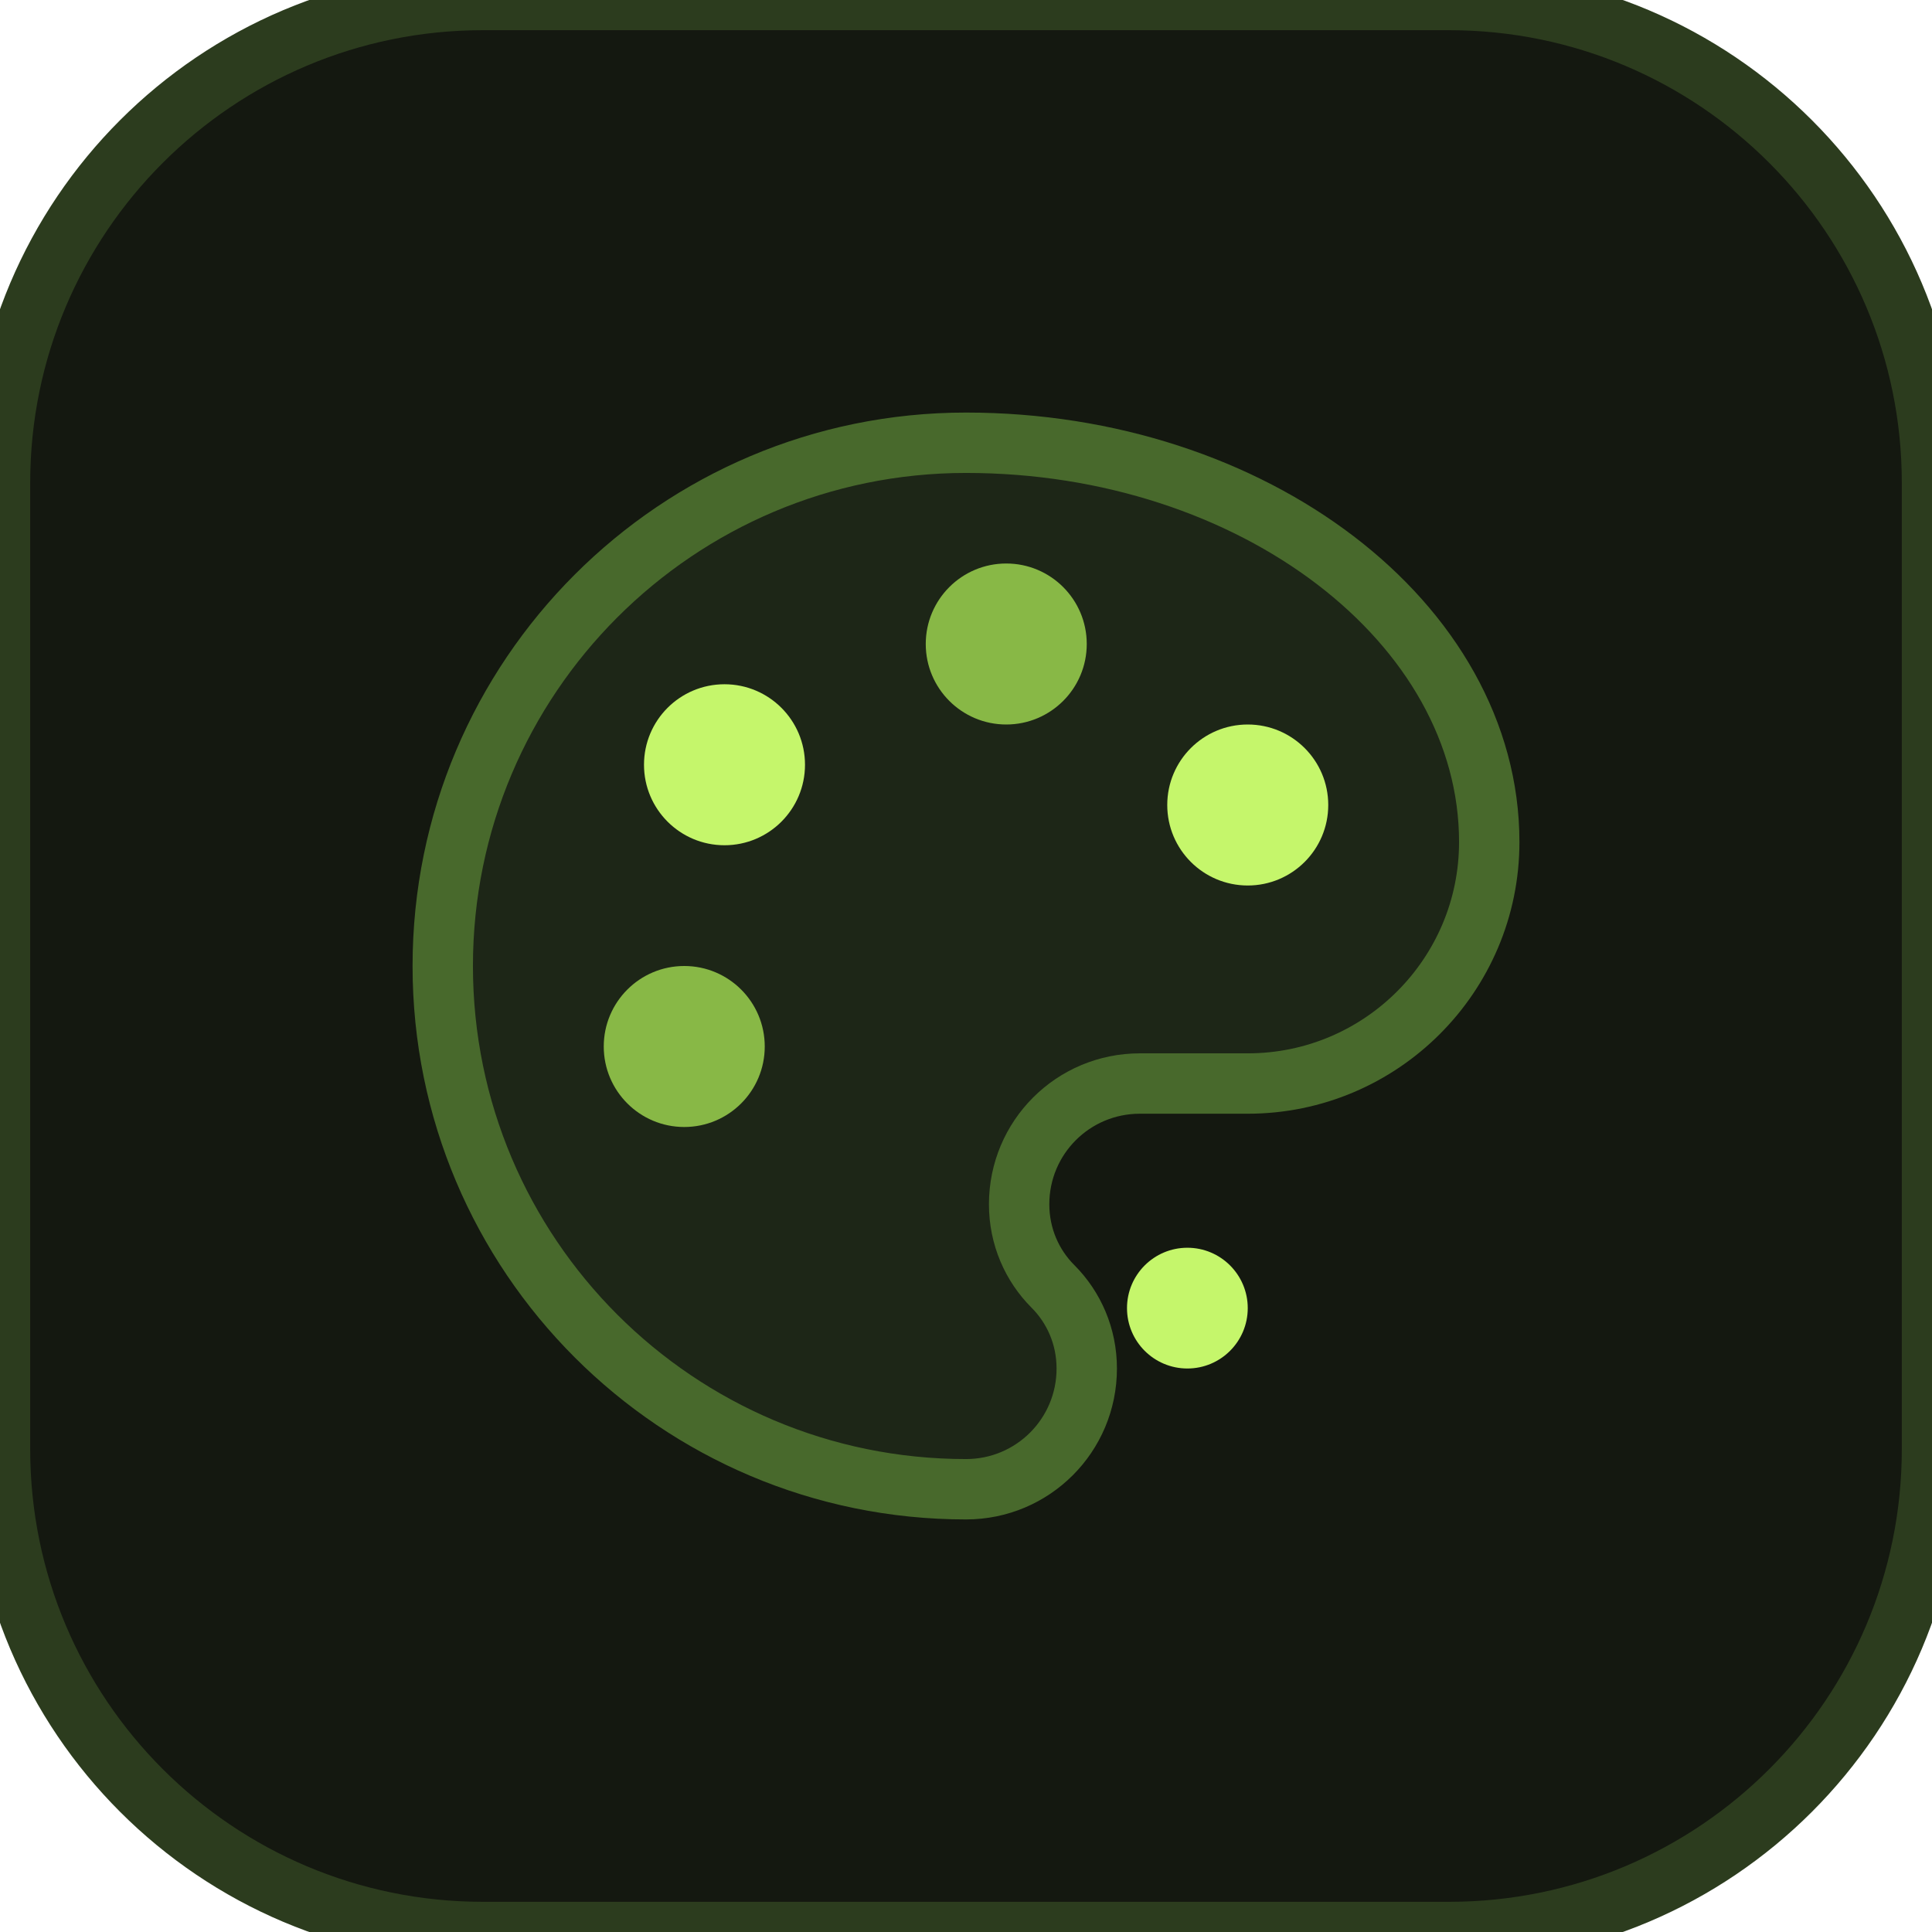
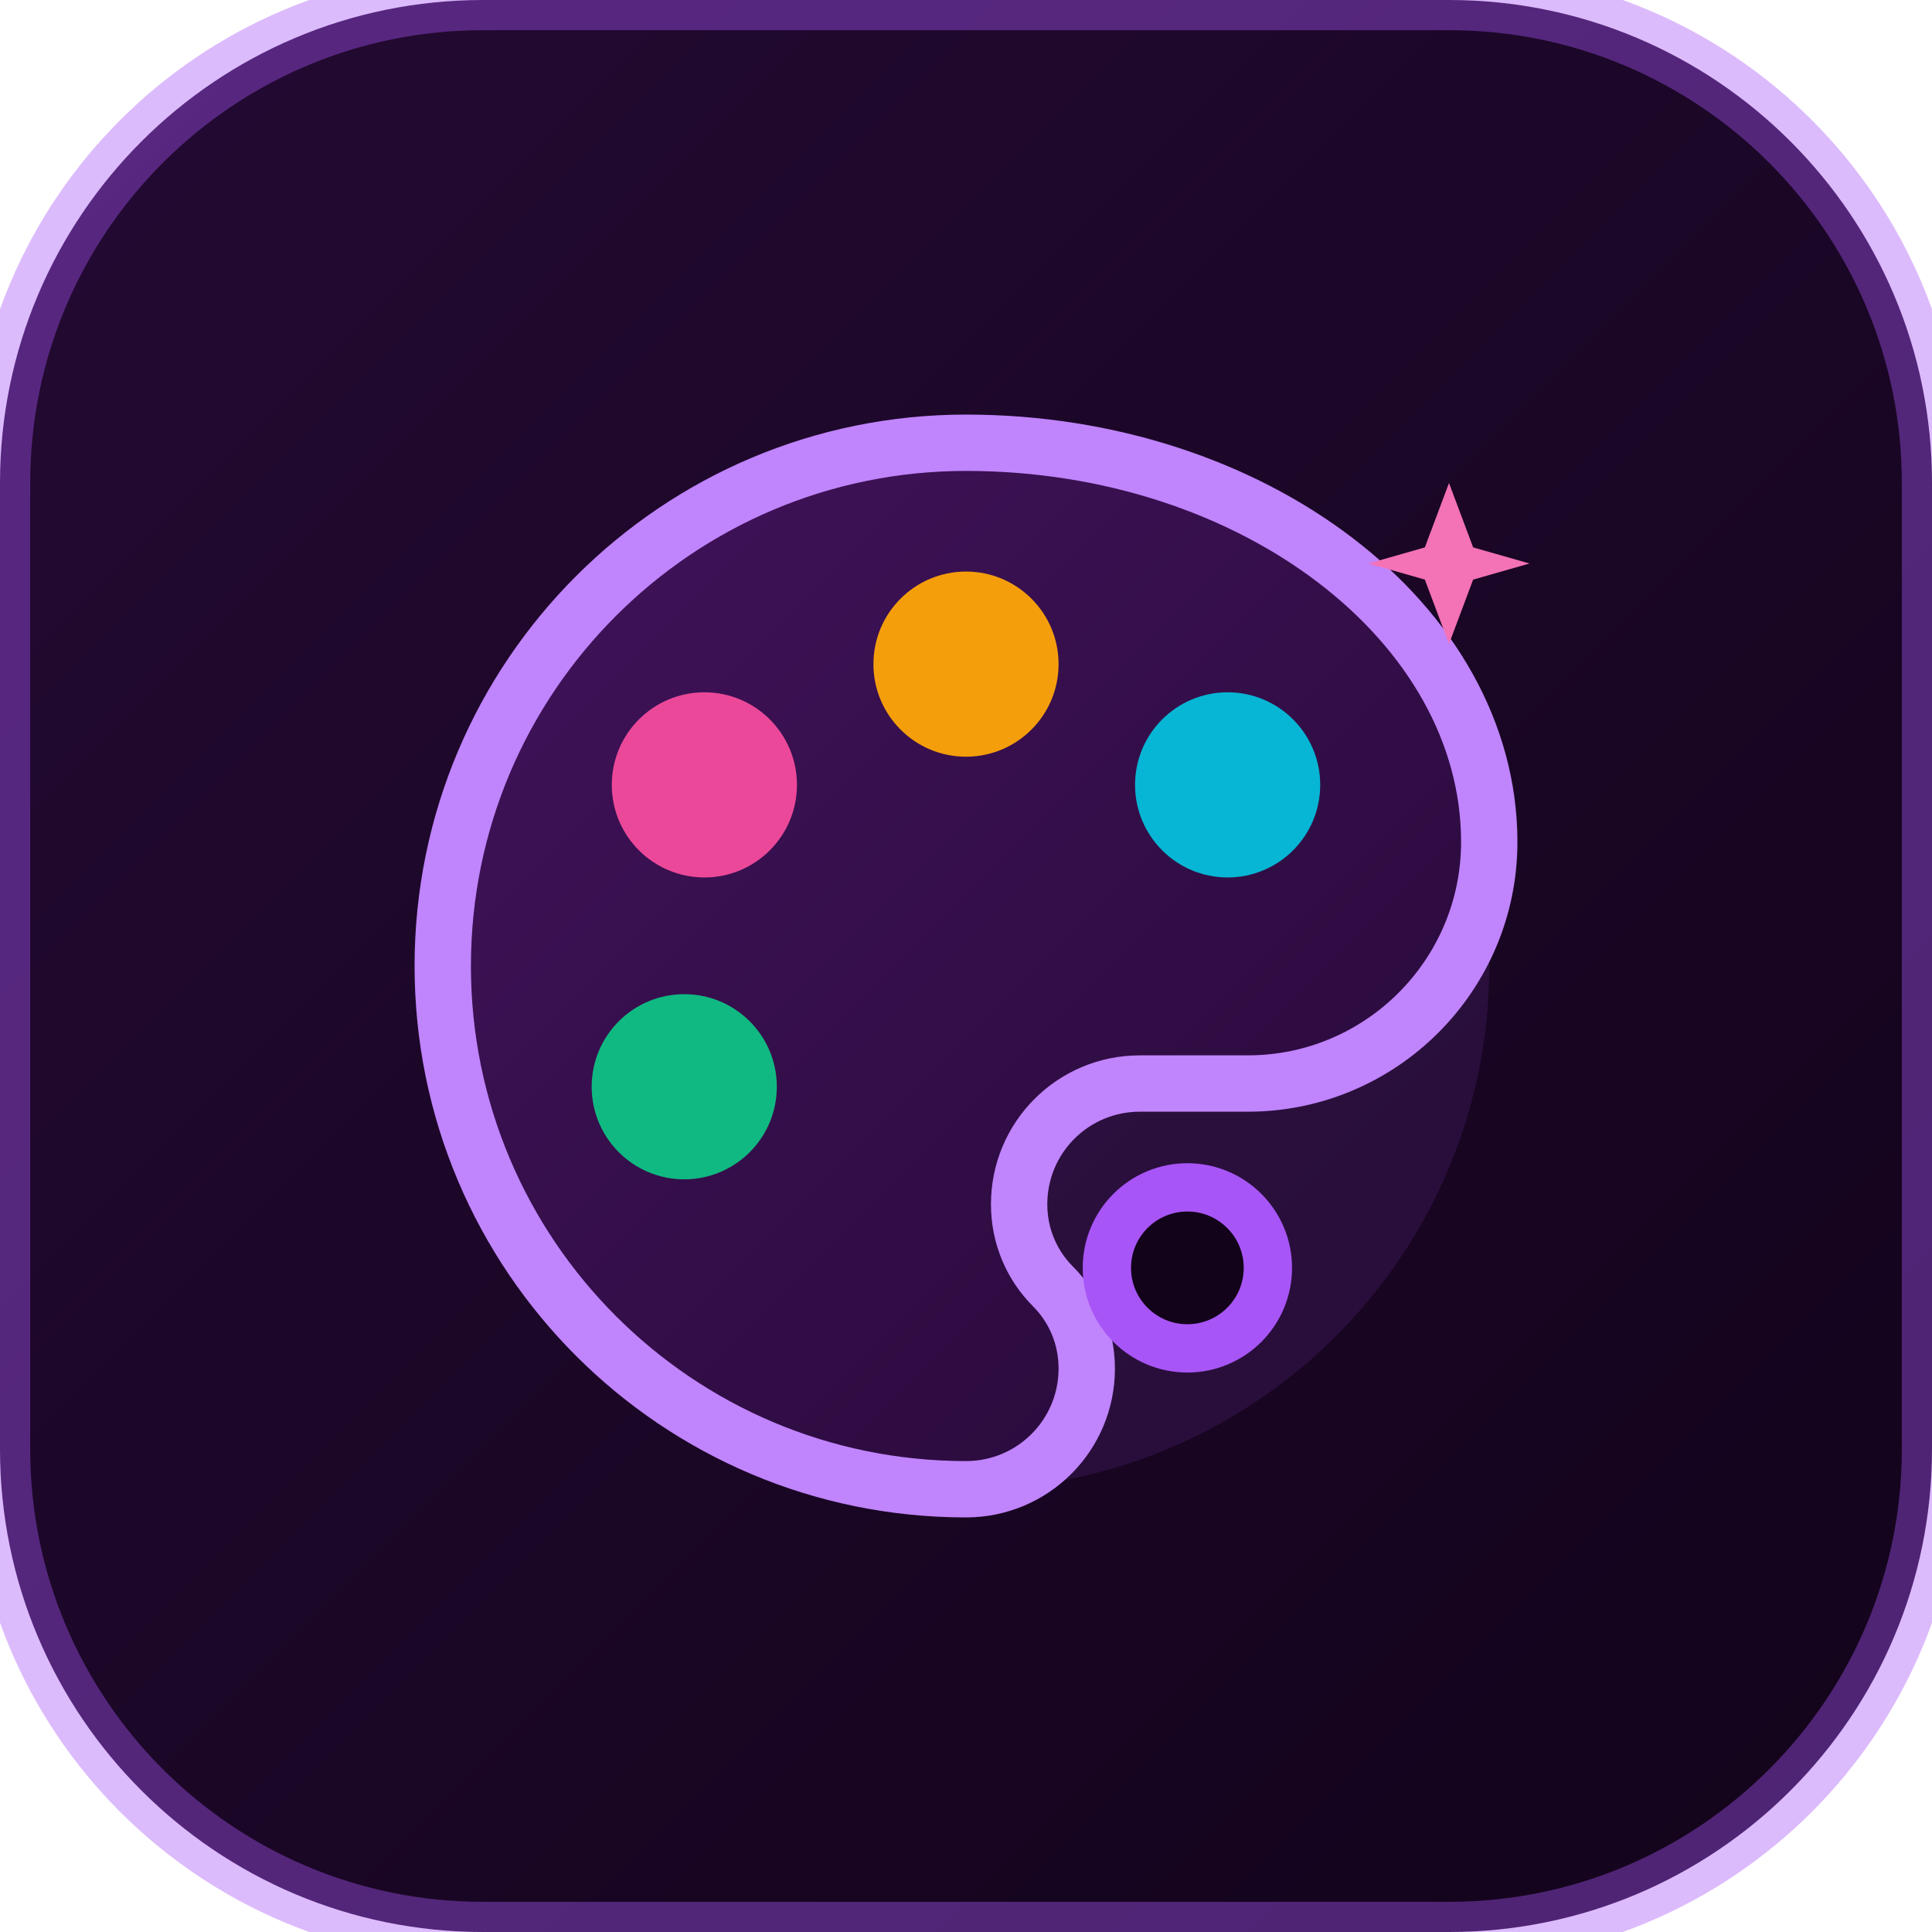
<svg xmlns="http://www.w3.org/2000/svg" viewBox="0 0 48 48" width="48" height="48" fill="none">
-   <rect width="48" height="48" rx="12" fill="#141810" stroke="#2c3c1e" stroke-width="1.5" />
-   <path d="M24 11C16.82 11 11 16.82 11 24C11 31.18 16.82 37 24 37C25.66 37 27 35.66 27 34C27 33.2 26.68 32.48 26.16 31.96C25.64 31.44 25.32 30.72 25.32 29.92C25.32 28.26 26.66 26.92 28.32 26.92H31C34.31 26.92 37 24.23 37 20.92C37 15.48 31.14 11 24 11Z" fill="#1d2617" stroke="#48692c" stroke-width="1.5" />
-   <circle cx="18" cy="19" r="2" fill="#c5f66b" />
-   <circle cx="25" cy="16" r="2" fill="#88b846" />
-   <circle cx="31" cy="20" r="2" fill="#c5f66b" />
-   <circle cx="17" cy="26" r="2" fill="#88b846" />
-   <circle cx="29.5" cy="32.5" r="1.5" fill="#c5f66b" />
+   <defs>
+     <linearGradient id="des-bg" x1="0%" y1="0%" x2="100%" y2="100%">
+       <stop offset="0%" stop-color="#240a33" />
+       <stop offset="100%" stop-color="#12031a" />
+     </linearGradient>
+     <linearGradient id="des-pal" x1="0%" y1="0%" x2="100%" y2="100%">
+       <stop offset="0%" stop-color="#42135c" />
+       <stop offset="100%" stop-color="#250936" />
+     </linearGradient>
+   </defs>
+   <rect width="48" height="48" rx="12" fill="url(#des-bg)" stroke="#a855f7" stroke-opacity="0.4" stroke-width="1.5" />
+   <circle cx="24" cy="24" r="13" fill="#a855f7" fill-opacity="0.12" />
+   <path d="M24 11C16.82 11 11 16.82 11 24C11 31.18 16.82 37 24 37C25.66 37 27 35.66 27 34C27 33.2 26.68 32.48 26.16 31.96C25.64 31.44 25.32 30.72 25.32 29.92C25.32 28.26 26.66 26.92 28.32 26.92H31C34.31 26.92 37 24.23 37 20.92C37 15.48 31.14 11 24 11Z" fill="url(#des-pal)" stroke="#c084fc" stroke-width="1.4" />
+   <circle cx="17.5" cy="19.5" r="2.3" fill="#ec4899" />
+   <circle cx="24" cy="16.5" r="2.3" fill="#f59e0b" />
+   <circle cx="30.5" cy="19.5" r="2.3" fill="#06b6d4" />
+   <circle cx="17" cy="27" r="2.3" fill="#10b981" />
+   <circle cx="29.5" cy="31.5" r="2" fill="#12031a" stroke="#a855f7" stroke-width="1.2" />
+   <polygon points="36,12 36.6,13.6 38,14 36.6,14.4 36,16 35.4,14.4 34,14 35.4,13.6" fill="#f472b6" />
</svg>
